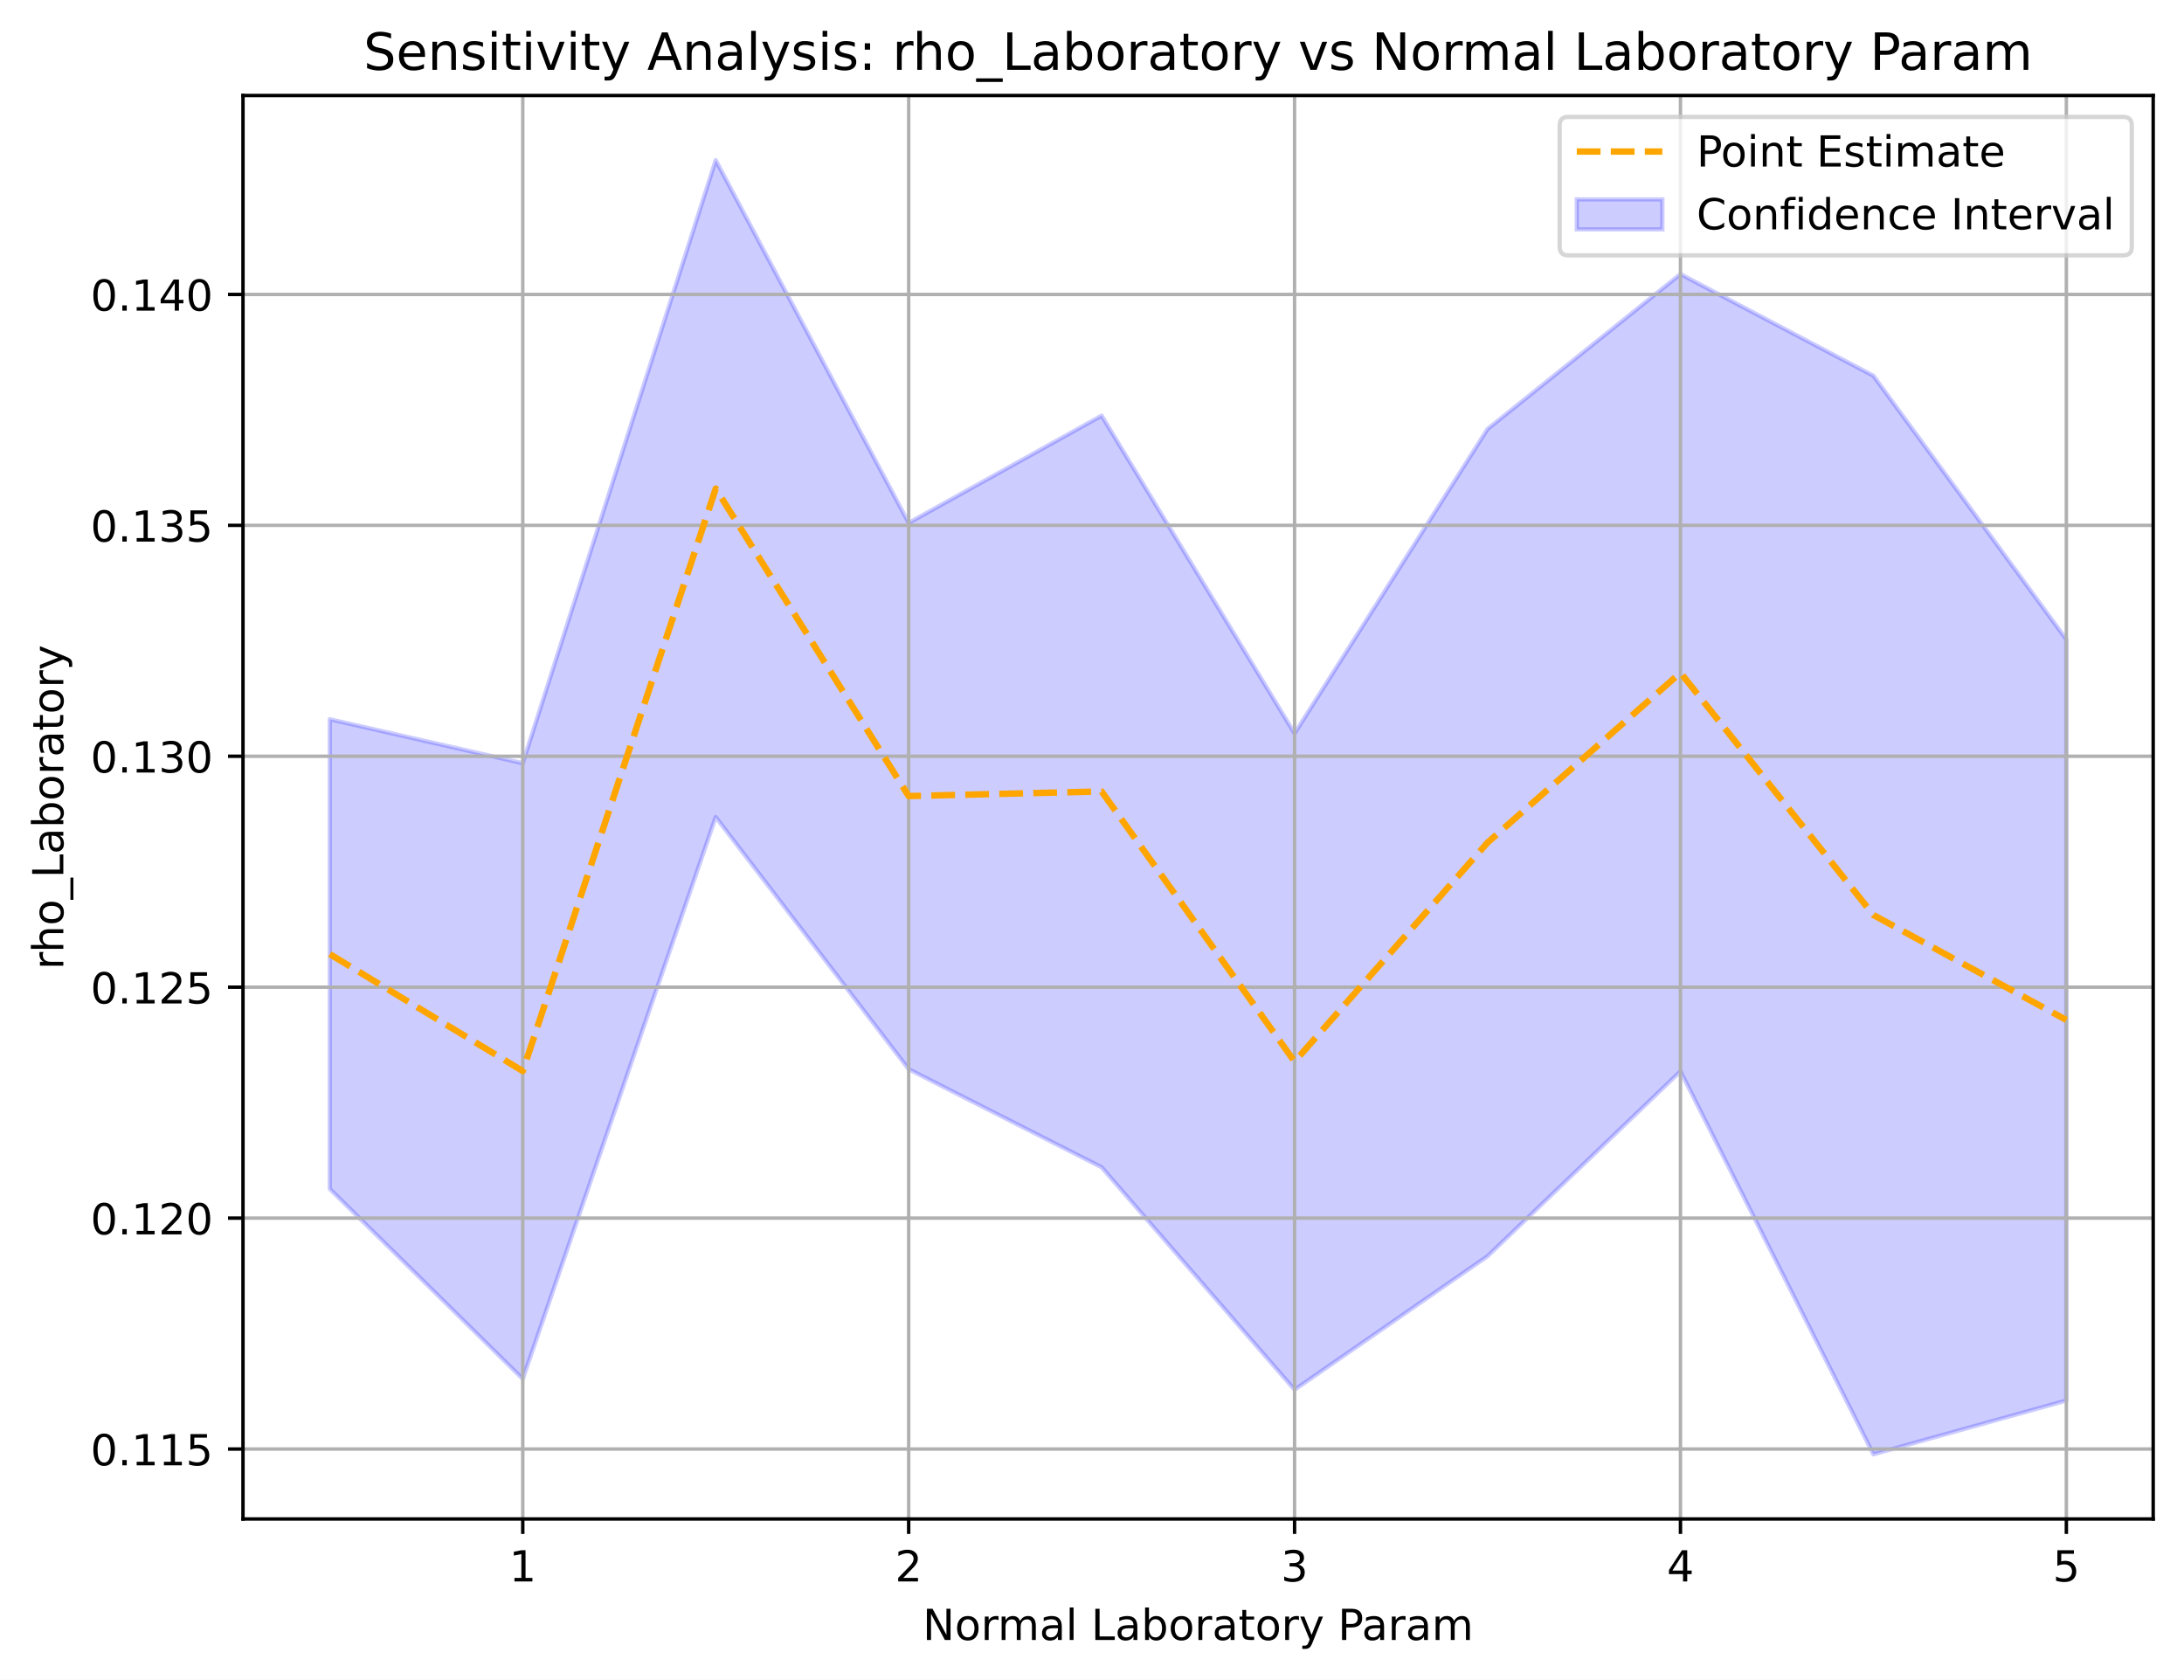
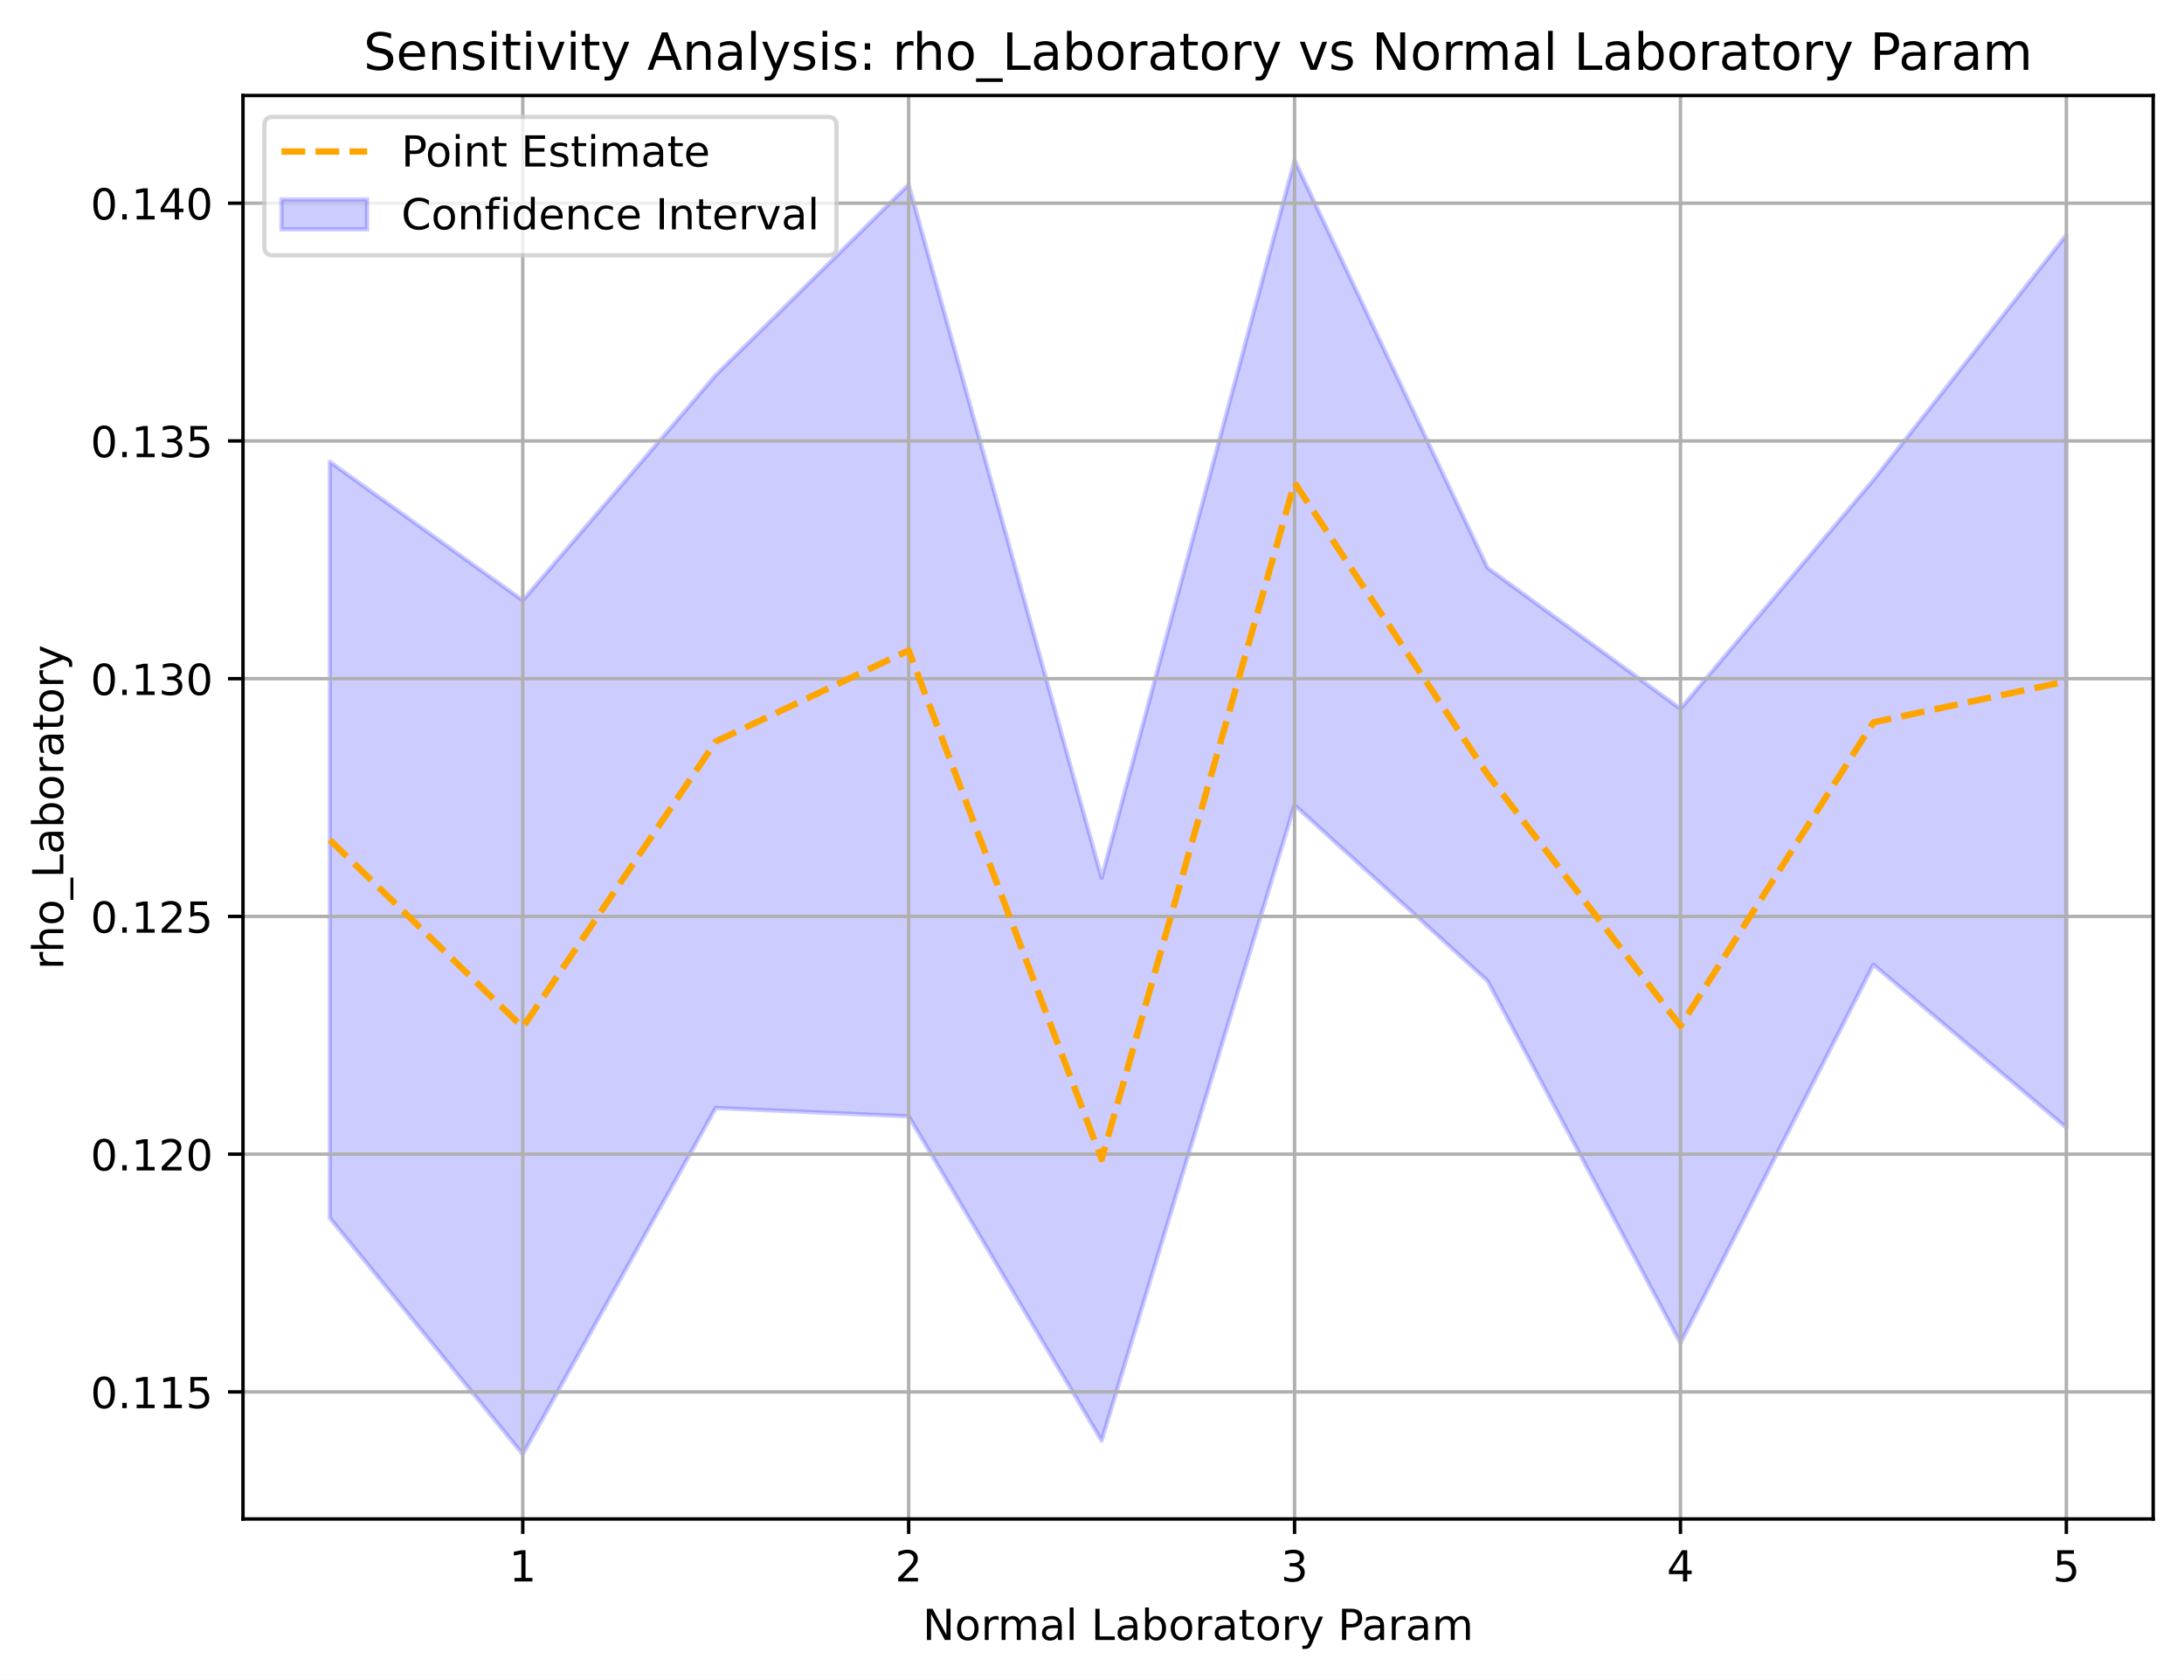
<svg xmlns="http://www.w3.org/2000/svg" xmlns:xlink="http://www.w3.org/1999/xlink" width="510.384pt" height="392.514pt" viewBox="0 0 510.384 392.514" version="1.1">
  <defs>
    <style type="text/css">*{stroke-linejoin: round; stroke-linecap: butt}</style>
  </defs>
  <g id="figure_1">
    <g id="patch_1">
      <path d="M 0 392.514  L 510.384 392.514  L 510.384 0  L 0 0  z " style="fill: #ffffff" />
    </g>
    <g id="axes_1">
      <g id="patch_2">
        <path d="M 56.784 354.958  L 503.184 354.958  L 503.184 22.318  L 56.784 22.318  z " style="fill: #ffffff" />
      </g>
      <g id="PolyCollection_1">
        <defs>
-           <path id="m85e86b9f43" d="M 77.075 -224.432  L 77.075 -114.674  L 122.166 -70.282  L 167.257 -201.57  L 212.348 -142.659  L 257.439 -119.745  L 302.53 -67.756  L 347.621 -98.957  L 392.712 -142.169  L 437.803 -52.676  L 482.893 -65.234  L 482.893 -243.08  L 482.893 -243.08  L 437.803 -304.704  L 392.712 -328.462  L 347.621 -292.252  L 302.53 -221.119  L 257.439 -295.382  L 212.348 -270.318  L 167.257 -355.076  L 122.166 -214.166  L 77.075 -224.432  z " style="stroke: #0000ff; stroke-opacity: 0.2" />
+           <path id="m953ddd57d2" d="M 77.075 -284.604  L 77.075 -107.883  L 122.166 -52.676  L 167.257 -133.591  L 212.348 -131.639  L 257.439 -55.85  L 302.53 -204.376  L 347.621 -163.3  L 392.712 -78.657  L 437.803 -167.088  L 482.893 -128.982  L 482.893 -337.611  L 482.893 -337.611  L 437.803 -280.346  L 392.712 -226.886  L 347.621 -259.817  L 302.53 -355.076  L 257.439 -187.39  L 212.348 -349.398  L 167.257 -304.858  L 122.166 -252.211  L 77.075 -284.604  z " style="stroke: #0000ff; stroke-opacity: 0.2" />
        </defs>
-         <g clip-path="url(#pc6f44e928b)">
-           <use xlink:href="#m85e86b9f43" x="0" y="392.514" style="fill: #0000ff; fill-opacity: 0.2; stroke: #0000ff; stroke-opacity: 0.2" />
+         <g clip-path="url(#pef78f4afcb)">
+           <use xlink:href="#m953ddd57d2" x="0" y="392.514" style="fill: #0000ff; fill-opacity: 0.2; stroke: #0000ff; stroke-opacity: 0.2" />
        </g>
      </g>
      <g id="matplotlib.axis_1">
        <g id="xtick_1">
          <g id="line2d_1">
-             <path d="M 122.166 354.958  L 122.166 22.318  " clip-path="url(#pc6f44e928b)" style="fill: none; stroke: #b0b0b0; stroke-width: 0.8; stroke-linecap: square" />
+             <path d="M 122.166 354.958  L 122.166 22.318  " clip-path="url(#pef78f4afcb)" style="fill: none; stroke: #b0b0b0; stroke-width: 0.8; stroke-linecap: square" />
          </g>
          <g id="line2d_2">
            <defs>
-               <path id="m1e75f63fc0" d="M 0 0  L 0 3.5  " style="stroke: #000000; stroke-width: 0.8" />
-             </defs>
-             <g>
-               <use xlink:href="#m1e75f63fc0" x="122.166" y="354.958" style="stroke: #000000; stroke-width: 0.8" />
+               <path id="m787b2d7967" d="M 0 0  L 0 3.5  " style="stroke: #000000; stroke-width: 0.8" />
+             </defs>
+             <g>
+               <use xlink:href="#m787b2d7967" x="122.166" y="354.958" style="stroke: #000000; stroke-width: 0.8" />
            </g>
          </g>
          <g id="text_1">
            <g transform="translate(118.9849 369.5566) scale(0.1 -0.1)">
              <defs>
                <path id="DejaVuSans-31" d="M 794 531  L 1825 531  L 1825 4091  L 703 3866  L 703 4441  L 1819 4666  L 2450 4666  L 2450 531  L 3481 531  L 3481 0  L 794 0  L 794 531  z " transform="scale(0.015625)" />
              </defs>
              <use xlink:href="#DejaVuSans-31" />
            </g>
          </g>
        </g>
        <g id="xtick_2">
          <g id="line2d_3">
-             <path d="M 212.348 354.958  L 212.348 22.318  " clip-path="url(#pc6f44e928b)" style="fill: none; stroke: #b0b0b0; stroke-width: 0.8; stroke-linecap: square" />
+             <path d="M 212.348 354.958  L 212.348 22.318  " clip-path="url(#pef78f4afcb)" style="fill: none; stroke: #b0b0b0; stroke-width: 0.8; stroke-linecap: square" />
          </g>
          <g id="line2d_4">
            <g>
-               <use xlink:href="#m1e75f63fc0" x="212.348" y="354.958" style="stroke: #000000; stroke-width: 0.8" />
+               <use xlink:href="#m787b2d7967" x="212.348" y="354.958" style="stroke: #000000; stroke-width: 0.8" />
            </g>
          </g>
          <g id="text_2">
            <g transform="translate(209.1668 369.5566) scale(0.1 -0.1)">
              <defs>
                <path id="DejaVuSans-32" d="M 1228 531  L 3431 531  L 3431 0  L 469 0  L 469 531  Q 828 903 1448 1529  Q 2069 2156 2228 2338  Q 2531 2678 2651 2914  Q 2772 3150 2772 3378  Q 2772 3750 2511 3984  Q 2250 4219 1831 4219  Q 1534 4219 1204 4116  Q 875 4013 500 3803  L 500 4441  Q 881 4594 1212 4672  Q 1544 4750 1819 4750  Q 2544 4750 2975 4387  Q 3406 4025 3406 3419  Q 3406 3131 3298 2873  Q 3191 2616 2906 2266  Q 2828 2175 2409 1742  Q 1991 1309 1228 531  z " transform="scale(0.015625)" />
              </defs>
              <use xlink:href="#DejaVuSans-32" />
            </g>
          </g>
        </g>
        <g id="xtick_3">
          <g id="line2d_5">
-             <path d="M 302.53 354.958  L 302.53 22.318  " clip-path="url(#pc6f44e928b)" style="fill: none; stroke: #b0b0b0; stroke-width: 0.8; stroke-linecap: square" />
+             <path d="M 302.53 354.958  L 302.53 22.318  " clip-path="url(#pef78f4afcb)" style="fill: none; stroke: #b0b0b0; stroke-width: 0.8; stroke-linecap: square" />
          </g>
          <g id="line2d_6">
            <g>
-               <use xlink:href="#m1e75f63fc0" x="302.53" y="354.958" style="stroke: #000000; stroke-width: 0.8" />
+               <use xlink:href="#m787b2d7967" x="302.53" y="354.958" style="stroke: #000000; stroke-width: 0.8" />
            </g>
          </g>
          <g id="text_3">
            <g transform="translate(299.3486 369.5566) scale(0.1 -0.1)">
              <defs>
                <path id="DejaVuSans-33" d="M 2597 2516  Q 3050 2419 3304 2112  Q 3559 1806 3559 1356  Q 3559 666 3084 287  Q 2609 -91 1734 -91  Q 1441 -91 1130 -33  Q 819 25 488 141  L 488 750  Q 750 597 1062 519  Q 1375 441 1716 441  Q 2309 441 2620 675  Q 2931 909 2931 1356  Q 2931 1769 2642 2001  Q 2353 2234 1838 2234  L 1294 2234  L 1294 2753  L 1863 2753  Q 2328 2753 2575 2939  Q 2822 3125 2822 3475  Q 2822 3834 2567 4026  Q 2313 4219 1838 4219  Q 1578 4219 1281 4162  Q 984 4106 628 3988  L 628 4550  Q 988 4650 1302 4700  Q 1616 4750 1894 4750  Q 2613 4750 3031 4423  Q 3450 4097 3450 3541  Q 3450 3153 3228 2886  Q 3006 2619 2597 2516  z " transform="scale(0.015625)" />
              </defs>
              <use xlink:href="#DejaVuSans-33" />
            </g>
          </g>
        </g>
        <g id="xtick_4">
          <g id="line2d_7">
-             <path d="M 392.712 354.958  L 392.712 22.318  " clip-path="url(#pc6f44e928b)" style="fill: none; stroke: #b0b0b0; stroke-width: 0.8; stroke-linecap: square" />
+             <path d="M 392.712 354.958  L 392.712 22.318  " clip-path="url(#pef78f4afcb)" style="fill: none; stroke: #b0b0b0; stroke-width: 0.8; stroke-linecap: square" />
          </g>
          <g id="line2d_8">
            <g>
-               <use xlink:href="#m1e75f63fc0" x="392.712" y="354.958" style="stroke: #000000; stroke-width: 0.8" />
+               <use xlink:href="#m787b2d7967" x="392.712" y="354.958" style="stroke: #000000; stroke-width: 0.8" />
            </g>
          </g>
          <g id="text_4">
            <g transform="translate(389.5304 369.5566) scale(0.1 -0.1)">
              <defs>
                <path id="DejaVuSans-34" d="M 2419 4116  L 825 1625  L 2419 1625  L 2419 4116  z M 2253 4666  L 3047 4666  L 3047 1625  L 3713 1625  L 3713 1100  L 3047 1100  L 3047 0  L 2419 0  L 2419 1100  L 313 1100  L 313 1709  L 2253 4666  z " transform="scale(0.015625)" />
              </defs>
              <use xlink:href="#DejaVuSans-34" />
            </g>
          </g>
        </g>
        <g id="xtick_5">
          <g id="line2d_9">
-             <path d="M 482.893 354.958  L 482.893 22.318  " clip-path="url(#pc6f44e928b)" style="fill: none; stroke: #b0b0b0; stroke-width: 0.8; stroke-linecap: square" />
+             <path d="M 482.893 354.958  L 482.893 22.318  " clip-path="url(#pef78f4afcb)" style="fill: none; stroke: #b0b0b0; stroke-width: 0.8; stroke-linecap: square" />
          </g>
          <g id="line2d_10">
            <g>
-               <use xlink:href="#m1e75f63fc0" x="482.893" y="354.958" style="stroke: #000000; stroke-width: 0.8" />
+               <use xlink:href="#m787b2d7967" x="482.893" y="354.958" style="stroke: #000000; stroke-width: 0.8" />
            </g>
          </g>
          <g id="text_5">
            <g transform="translate(479.7122 369.5566) scale(0.1 -0.1)">
              <defs>
                <path id="DejaVuSans-35" d="M 691 4666  L 3169 4666  L 3169 4134  L 1269 4134  L 1269 2991  Q 1406 3038 1543 3061  Q 1681 3084 1819 3084  Q 2600 3084 3056 2656  Q 3513 2228 3513 1497  Q 3513 744 3044 326  Q 2575 -91 1722 -91  Q 1428 -91 1123 -41  Q 819 9 494 109  L 494 744  Q 775 591 1075 516  Q 1375 441 1709 441  Q 2250 441 2565 725  Q 2881 1009 2881 1497  Q 2881 1984 2565 2268  Q 2250 2553 1709 2553  Q 1456 2553 1204 2497  Q 953 2441 691 2322  L 691 4666  z " transform="scale(0.015625)" />
              </defs>
              <use xlink:href="#DejaVuSans-35" />
            </g>
          </g>
        </g>
        <g id="text_6">
          <g transform="translate(215.6336 383.2347) scale(0.1 -0.1)">
            <defs>
              <path id="DejaVuSans-4e" d="M 628 4666  L 1478 4666  L 3547 763  L 3547 4666  L 4159 4666  L 4159 0  L 3309 0  L 1241 3903  L 1241 0  L 628 0  L 628 4666  z " transform="scale(0.015625)" />
              <path id="DejaVuSans-6f" d="M 1959 3097  Q 1497 3097 1228 2736  Q 959 2375 959 1747  Q 959 1119 1226 758  Q 1494 397 1959 397  Q 2419 397 2687 759  Q 2956 1122 2956 1747  Q 2956 2369 2687 2733  Q 2419 3097 1959 3097  z M 1959 3584  Q 2709 3584 3137 3096  Q 3566 2609 3566 1747  Q 3566 888 3137 398  Q 2709 -91 1959 -91  Q 1206 -91 779 398  Q 353 888 353 1747  Q 353 2609 779 3096  Q 1206 3584 1959 3584  z " transform="scale(0.015625)" />
              <path id="DejaVuSans-72" d="M 2631 2963  Q 2534 3019 2420 3045  Q 2306 3072 2169 3072  Q 1681 3072 1420 2755  Q 1159 2438 1159 1844  L 1159 0  L 581 0  L 581 3500  L 1159 3500  L 1159 2956  Q 1341 3275 1631 3429  Q 1922 3584 2338 3584  Q 2397 3584 2469 3576  Q 2541 3569 2628 3553  L 2631 2963  z " transform="scale(0.015625)" />
              <path id="DejaVuSans-6d" d="M 3328 2828  Q 3544 3216 3844 3400  Q 4144 3584 4550 3584  Q 5097 3584 5394 3201  Q 5691 2819 5691 2113  L 5691 0  L 5113 0  L 5113 2094  Q 5113 2597 4934 2840  Q 4756 3084 4391 3084  Q 3944 3084 3684 2787  Q 3425 2491 3425 1978  L 3425 0  L 2847 0  L 2847 2094  Q 2847 2600 2669 2842  Q 2491 3084 2119 3084  Q 1678 3084 1418 2786  Q 1159 2488 1159 1978  L 1159 0  L 581 0  L 581 3500  L 1159 3500  L 1159 2956  Q 1356 3278 1631 3431  Q 1906 3584 2284 3584  Q 2666 3584 2933 3390  Q 3200 3197 3328 2828  z " transform="scale(0.015625)" />
              <path id="DejaVuSans-61" d="M 2194 1759  Q 1497 1759 1228 1600  Q 959 1441 959 1056  Q 959 750 1161 570  Q 1363 391 1709 391  Q 2188 391 2477 730  Q 2766 1069 2766 1631  L 2766 1759  L 2194 1759  z M 3341 1997  L 3341 0  L 2766 0  L 2766 531  Q 2569 213 2275 61  Q 1981 -91 1556 -91  Q 1019 -91 701 211  Q 384 513 384 1019  Q 384 1609 779 1909  Q 1175 2209 1959 2209  L 2766 2209  L 2766 2266  Q 2766 2663 2505 2880  Q 2244 3097 1772 3097  Q 1472 3097 1187 3025  Q 903 2953 641 2809  L 641 3341  Q 956 3463 1253 3523  Q 1550 3584 1831 3584  Q 2591 3584 2966 3190  Q 3341 2797 3341 1997  z " transform="scale(0.015625)" />
              <path id="DejaVuSans-6c" d="M 603 4863  L 1178 4863  L 1178 0  L 603 0  L 603 4863  z " transform="scale(0.015625)" />
              <path id="DejaVuSans-20" transform="scale(0.015625)" />
              <path id="DejaVuSans-4c" d="M 628 4666  L 1259 4666  L 1259 531  L 3531 531  L 3531 0  L 628 0  L 628 4666  z " transform="scale(0.015625)" />
              <path id="DejaVuSans-62" d="M 3116 1747  Q 3116 2381 2855 2742  Q 2594 3103 2138 3103  Q 1681 3103 1420 2742  Q 1159 2381 1159 1747  Q 1159 1113 1420 752  Q 1681 391 2138 391  Q 2594 391 2855 752  Q 3116 1113 3116 1747  z M 1159 2969  Q 1341 3281 1617 3432  Q 1894 3584 2278 3584  Q 2916 3584 3314 3078  Q 3713 2572 3713 1747  Q 3713 922 3314 415  Q 2916 -91 2278 -91  Q 1894 -91 1617 61  Q 1341 213 1159 525  L 1159 0  L 581 0  L 581 4863  L 1159 4863  L 1159 2969  z " transform="scale(0.015625)" />
              <path id="DejaVuSans-74" d="M 1172 4494  L 1172 3500  L 2356 3500  L 2356 3053  L 1172 3053  L 1172 1153  Q 1172 725 1289 603  Q 1406 481 1766 481  L 2356 481  L 2356 0  L 1766 0  Q 1100 0 847 248  Q 594 497 594 1153  L 594 3053  L 172 3053  L 172 3500  L 594 3500  L 594 4494  L 1172 4494  z " transform="scale(0.015625)" />
              <path id="DejaVuSans-79" d="M 2059 -325  Q 1816 -950 1584 -1140  Q 1353 -1331 966 -1331  L 506 -1331  L 506 -850  L 844 -850  Q 1081 -850 1212 -737  Q 1344 -625 1503 -206  L 1606 56  L 191 3500  L 800 3500  L 1894 763  L 2988 3500  L 3597 3500  L 2059 -325  z " transform="scale(0.015625)" />
              <path id="DejaVuSans-50" d="M 1259 4147  L 1259 2394  L 2053 2394  Q 2494 2394 2734 2622  Q 2975 2850 2975 3272  Q 2975 3691 2734 3919  Q 2494 4147 2053 4147  L 1259 4147  z M 628 4666  L 2053 4666  Q 2838 4666 3239 4311  Q 3641 3956 3641 3272  Q 3641 2581 3239 2228  Q 2838 1875 2053 1875  L 1259 1875  L 1259 0  L 628 0  L 628 4666  z " transform="scale(0.015625)" />
            </defs>
            <use xlink:href="#DejaVuSans-4e" />
            <use xlink:href="#DejaVuSans-6f" x="74.805" />
            <use xlink:href="#DejaVuSans-72" x="135.986" />
            <use xlink:href="#DejaVuSans-6d" x="175.35" />
            <use xlink:href="#DejaVuSans-61" x="272.762" />
            <use xlink:href="#DejaVuSans-6c" x="334.041" />
            <use xlink:href="#DejaVuSans-20" x="361.824" />
            <use xlink:href="#DejaVuSans-4c" x="393.611" />
            <use xlink:href="#DejaVuSans-61" x="449.324" />
            <use xlink:href="#DejaVuSans-62" x="510.604" />
            <use xlink:href="#DejaVuSans-6f" x="574.08" />
            <use xlink:href="#DejaVuSans-72" x="635.262" />
            <use xlink:href="#DejaVuSans-61" x="676.375" />
            <use xlink:href="#DejaVuSans-74" x="737.654" />
            <use xlink:href="#DejaVuSans-6f" x="776.863" />
            <use xlink:href="#DejaVuSans-72" x="838.045" />
            <use xlink:href="#DejaVuSans-79" x="879.158" />
            <use xlink:href="#DejaVuSans-20" x="938.338" />
            <use xlink:href="#DejaVuSans-50" x="970.125" />
            <use xlink:href="#DejaVuSans-61" x="1025.928" />
            <use xlink:href="#DejaVuSans-72" x="1087.207" />
            <use xlink:href="#DejaVuSans-61" x="1128.32" />
            <use xlink:href="#DejaVuSans-6d" x="1189.6" />
          </g>
        </g>
      </g>
      <g id="matplotlib.axis_2">
        <g id="ytick_1">
          <g id="line2d_11">
-             <path d="M 56.784 338.62  L 503.184 338.62  " clip-path="url(#pc6f44e928b)" style="fill: none; stroke: #b0b0b0; stroke-width: 0.8; stroke-linecap: square" />
+             <path d="M 56.784 325.263  L 503.184 325.263  " clip-path="url(#pef78f4afcb)" style="fill: none; stroke: #b0b0b0; stroke-width: 0.8; stroke-linecap: square" />
          </g>
          <g id="line2d_12">
            <defs>
-               <path id="mf7e5b15d94" d="M 0 0  L -3.5 0  " style="stroke: #000000; stroke-width: 0.8" />
-             </defs>
-             <g>
-               <use xlink:href="#mf7e5b15d94" x="56.784" y="338.62" style="stroke: #000000; stroke-width: 0.8" />
+               <path id="m2b126faedc" d="M 0 0  L -3.5 0  " style="stroke: #000000; stroke-width: 0.8" />
+             </defs>
+             <g>
+               <use xlink:href="#m2b126faedc" x="56.784" y="325.263" style="stroke: #000000; stroke-width: 0.8" />
            </g>
          </g>
          <g id="text_7">
-             <g transform="translate(21.15625 342.419) scale(0.1 -0.1)">
+             <g transform="translate(21.15625 329.0622) scale(0.1 -0.1)">
              <defs>
                <path id="DejaVuSans-30" d="M 2034 4250  Q 1547 4250 1301 3770  Q 1056 3291 1056 2328  Q 1056 1369 1301 889  Q 1547 409 2034 409  Q 2525 409 2770 889  Q 3016 1369 3016 2328  Q 3016 3291 2770 3770  Q 2525 4250 2034 4250  z M 2034 4750  Q 2819 4750 3233 4129  Q 3647 3509 3647 2328  Q 3647 1150 3233 529  Q 2819 -91 2034 -91  Q 1250 -91 836 529  Q 422 1150 422 2328  Q 422 3509 836 4129  Q 1250 4750 2034 4750  z " transform="scale(0.015625)" />
                <path id="DejaVuSans-2e" d="M 684 794  L 1344 794  L 1344 0  L 684 0  L 684 794  z " transform="scale(0.015625)" />
              </defs>
              <use xlink:href="#DejaVuSans-30" />
              <use xlink:href="#DejaVuSans-2e" x="63.623" />
              <use xlink:href="#DejaVuSans-31" x="95.41" />
              <use xlink:href="#DejaVuSans-31" x="159.033" />
              <use xlink:href="#DejaVuSans-35" x="222.656" />
            </g>
          </g>
        </g>
        <g id="ytick_2">
          <g id="line2d_13">
-             <path d="M 56.784 284.656  L 503.184 284.656  " clip-path="url(#pc6f44e928b)" style="fill: none; stroke: #b0b0b0; stroke-width: 0.8; stroke-linecap: square" />
+             <path d="M 56.784 269.708  L 503.184 269.708  " clip-path="url(#pef78f4afcb)" style="fill: none; stroke: #b0b0b0; stroke-width: 0.8; stroke-linecap: square" />
          </g>
          <g id="line2d_14">
            <g>
-               <use xlink:href="#mf7e5b15d94" x="56.784" y="284.656" style="stroke: #000000; stroke-width: 0.8" />
+               <use xlink:href="#m2b126faedc" x="56.784" y="269.708" style="stroke: #000000; stroke-width: 0.8" />
            </g>
          </g>
          <g id="text_8">
-             <g transform="translate(21.15625 288.4551) scale(0.1 -0.1)">
+             <g transform="translate(21.15625 273.507) scale(0.1 -0.1)">
              <use xlink:href="#DejaVuSans-30" />
              <use xlink:href="#DejaVuSans-2e" x="63.623" />
              <use xlink:href="#DejaVuSans-31" x="95.41" />
              <use xlink:href="#DejaVuSans-32" x="159.033" />
              <use xlink:href="#DejaVuSans-30" x="222.656" />
            </g>
          </g>
        </g>
        <g id="ytick_3">
          <g id="line2d_15">
-             <path d="M 56.784 230.692  L 503.184 230.692  " clip-path="url(#pc6f44e928b)" style="fill: none; stroke: #b0b0b0; stroke-width: 0.8; stroke-linecap: square" />
+             <path d="M 56.784 214.153  L 503.184 214.153  " clip-path="url(#pef78f4afcb)" style="fill: none; stroke: #b0b0b0; stroke-width: 0.8; stroke-linecap: square" />
          </g>
          <g id="line2d_16">
            <g>
-               <use xlink:href="#mf7e5b15d94" x="56.784" y="230.692" style="stroke: #000000; stroke-width: 0.8" />
+               <use xlink:href="#m2b126faedc" x="56.784" y="214.153" style="stroke: #000000; stroke-width: 0.8" />
            </g>
          </g>
          <g id="text_9">
-             <g transform="translate(21.15625 234.4913) scale(0.1 -0.1)">
+             <g transform="translate(21.15625 217.9518) scale(0.1 -0.1)">
              <use xlink:href="#DejaVuSans-30" />
              <use xlink:href="#DejaVuSans-2e" x="63.623" />
              <use xlink:href="#DejaVuSans-31" x="95.41" />
              <use xlink:href="#DejaVuSans-32" x="159.033" />
              <use xlink:href="#DejaVuSans-35" x="222.656" />
            </g>
          </g>
        </g>
        <g id="ytick_4">
          <g id="line2d_17">
-             <path d="M 56.784 176.728  L 503.184 176.728  " clip-path="url(#pc6f44e928b)" style="fill: none; stroke: #b0b0b0; stroke-width: 0.8; stroke-linecap: square" />
+             <path d="M 56.784 158.597  L 503.184 158.597  " clip-path="url(#pef78f4afcb)" style="fill: none; stroke: #b0b0b0; stroke-width: 0.8; stroke-linecap: square" />
          </g>
          <g id="line2d_18">
            <g>
-               <use xlink:href="#mf7e5b15d94" x="56.784" y="176.728" style="stroke: #000000; stroke-width: 0.8" />
+               <use xlink:href="#m2b126faedc" x="56.784" y="158.597" style="stroke: #000000; stroke-width: 0.8" />
            </g>
          </g>
          <g id="text_10">
-             <g transform="translate(21.15625 180.5275) scale(0.1 -0.1)">
+             <g transform="translate(21.15625 162.3966) scale(0.1 -0.1)">
              <use xlink:href="#DejaVuSans-30" />
              <use xlink:href="#DejaVuSans-2e" x="63.623" />
              <use xlink:href="#DejaVuSans-31" x="95.41" />
              <use xlink:href="#DejaVuSans-33" x="159.033" />
              <use xlink:href="#DejaVuSans-30" x="222.656" />
            </g>
          </g>
        </g>
        <g id="ytick_5">
          <g id="line2d_19">
-             <path d="M 56.784 122.764  L 503.184 122.764  " clip-path="url(#pc6f44e928b)" style="fill: none; stroke: #b0b0b0; stroke-width: 0.8; stroke-linecap: square" />
+             <path d="M 56.784 103.042  L 503.184 103.042  " clip-path="url(#pef78f4afcb)" style="fill: none; stroke: #b0b0b0; stroke-width: 0.8; stroke-linecap: square" />
          </g>
          <g id="line2d_20">
            <g>
-               <use xlink:href="#mf7e5b15d94" x="56.784" y="122.764" style="stroke: #000000; stroke-width: 0.8" />
+               <use xlink:href="#m2b126faedc" x="56.784" y="103.042" style="stroke: #000000; stroke-width: 0.8" />
            </g>
          </g>
          <g id="text_11">
-             <g transform="translate(21.15625 126.5636) scale(0.1 -0.1)">
+             <g transform="translate(21.15625 106.8413) scale(0.1 -0.1)">
              <use xlink:href="#DejaVuSans-30" />
              <use xlink:href="#DejaVuSans-2e" x="63.623" />
              <use xlink:href="#DejaVuSans-31" x="95.41" />
              <use xlink:href="#DejaVuSans-33" x="159.033" />
              <use xlink:href="#DejaVuSans-35" x="222.656" />
            </g>
          </g>
        </g>
        <g id="ytick_6">
          <g id="line2d_21">
-             <path d="M 56.784 68.801  L 503.184 68.801  " clip-path="url(#pc6f44e928b)" style="fill: none; stroke: #b0b0b0; stroke-width: 0.8; stroke-linecap: square" />
+             <path d="M 56.784 47.487  L 503.184 47.487  " clip-path="url(#pef78f4afcb)" style="fill: none; stroke: #b0b0b0; stroke-width: 0.8; stroke-linecap: square" />
          </g>
          <g id="line2d_22">
            <g>
-               <use xlink:href="#mf7e5b15d94" x="56.784" y="68.801" style="stroke: #000000; stroke-width: 0.8" />
+               <use xlink:href="#m2b126faedc" x="56.784" y="47.487" style="stroke: #000000; stroke-width: 0.8" />
            </g>
          </g>
          <g id="text_12">
-             <g transform="translate(21.15625 72.59977) scale(0.1 -0.1)">
+             <g transform="translate(21.15625 51.28613) scale(0.1 -0.1)">
              <use xlink:href="#DejaVuSans-30" />
              <use xlink:href="#DejaVuSans-2e" x="63.623" />
              <use xlink:href="#DejaVuSans-31" x="95.41" />
              <use xlink:href="#DejaVuSans-34" x="159.033" />
              <use xlink:href="#DejaVuSans-30" x="222.656" />
            </g>
          </g>
        </g>
        <g id="text_13">
          <g transform="translate(14.79844 226.5717) rotate(-90) scale(0.1 -0.1)">
            <defs>
              <path id="DejaVuSans-68" d="M 3513 2113  L 3513 0  L 2938 0  L 2938 2094  Q 2938 2591 2744 2837  Q 2550 3084 2163 3084  Q 1697 3084 1428 2787  Q 1159 2491 1159 1978  L 1159 0  L 581 0  L 581 4863  L 1159 4863  L 1159 2956  Q 1366 3272 1645 3428  Q 1925 3584 2291 3584  Q 2894 3584 3203 3211  Q 3513 2838 3513 2113  z " transform="scale(0.015625)" />
              <path id="DejaVuSans-5f" d="M 3263 -1063  L 3263 -1509  L -63 -1509  L -63 -1063  L 3263 -1063  z " transform="scale(0.015625)" />
            </defs>
            <use xlink:href="#DejaVuSans-72" />
            <use xlink:href="#DejaVuSans-68" x="39.363" />
            <use xlink:href="#DejaVuSans-6f" x="102.742" />
            <use xlink:href="#DejaVuSans-5f" x="163.924" />
            <use xlink:href="#DejaVuSans-4c" x="213.924" />
            <use xlink:href="#DejaVuSans-61" x="269.637" />
            <use xlink:href="#DejaVuSans-62" x="330.916" />
            <use xlink:href="#DejaVuSans-6f" x="394.393" />
            <use xlink:href="#DejaVuSans-72" x="455.574" />
            <use xlink:href="#DejaVuSans-61" x="496.688" />
            <use xlink:href="#DejaVuSans-74" x="557.967" />
            <use xlink:href="#DejaVuSans-6f" x="597.176" />
            <use xlink:href="#DejaVuSans-72" x="658.357" />
            <use xlink:href="#DejaVuSans-79" x="699.471" />
          </g>
        </g>
      </g>
      <g id="line2d_23">
-         <path d="M 77.075 222.961  L 122.166 250.291  L 167.257 114.191  L 212.348 186.026  L 257.439 184.951  L 302.53 248.077  L 347.621 196.91  L 392.712 157.199  L 437.803 213.824  L 482.893 238.357  " clip-path="url(#pc6f44e928b)" style="fill: none; stroke-dasharray: 5.55,2.4; stroke-dashoffset: 0; stroke: #ffa500; stroke-width: 1.5" />
+         <path d="M 77.075 196.271  L 122.166 240.071  L 167.257 173.29  L 212.348 151.996  L 257.439 270.894  L 302.53 112.788  L 347.621 180.956  L 392.712 239.743  L 437.803 168.798  L 482.893 159.218  " clip-path="url(#pef78f4afcb)" style="fill: none; stroke-dasharray: 5.55,2.4; stroke-dashoffset: 0; stroke: #ffa500; stroke-width: 1.5" />
      </g>
      <g id="patch_3">
        <path d="M 56.784 354.958  L 56.784 22.318  " style="fill: none; stroke: #000000; stroke-width: 0.8; stroke-linejoin: miter; stroke-linecap: square" />
      </g>
      <g id="patch_4">
        <path d="M 503.184 354.958  L 503.184 22.318  " style="fill: none; stroke: #000000; stroke-width: 0.8; stroke-linejoin: miter; stroke-linecap: square" />
      </g>
      <g id="patch_5">
        <path d="M 56.784 354.958  L 503.184 354.958  " style="fill: none; stroke: #000000; stroke-width: 0.8; stroke-linejoin: miter; stroke-linecap: square" />
      </g>
      <g id="patch_6">
        <path d="M 56.784 22.318  L 503.184 22.318  " style="fill: none; stroke: #000000; stroke-width: 0.8; stroke-linejoin: miter; stroke-linecap: square" />
      </g>
      <g id="text_14">
        <g transform="translate(84.96094 16.31812) scale(0.12 -0.12)">
          <defs>
            <path id="DejaVuSans-53" d="M 3425 4513  L 3425 3897  Q 3066 4069 2747 4153  Q 2428 4238 2131 4238  Q 1616 4238 1336 4038  Q 1056 3838 1056 3469  Q 1056 3159 1242 3001  Q 1428 2844 1947 2747  L 2328 2669  Q 3034 2534 3370 2195  Q 3706 1856 3706 1288  Q 3706 609 3251 259  Q 2797 -91 1919 -91  Q 1588 -91 1214 -16  Q 841 59 441 206  L 441 856  Q 825 641 1194 531  Q 1563 422 1919 422  Q 2459 422 2753 634  Q 3047 847 3047 1241  Q 3047 1584 2836 1778  Q 2625 1972 2144 2069  L 1759 2144  Q 1053 2284 737 2584  Q 422 2884 422 3419  Q 422 4038 858 4394  Q 1294 4750 2059 4750  Q 2388 4750 2728 4690  Q 3069 4631 3425 4513  z " transform="scale(0.015625)" />
            <path id="DejaVuSans-65" d="M 3597 1894  L 3597 1613  L 953 1613  Q 991 1019 1311 708  Q 1631 397 2203 397  Q 2534 397 2845 478  Q 3156 559 3463 722  L 3463 178  Q 3153 47 2828 -22  Q 2503 -91 2169 -91  Q 1331 -91 842 396  Q 353 884 353 1716  Q 353 2575 817 3079  Q 1281 3584 2069 3584  Q 2775 3584 3186 3129  Q 3597 2675 3597 1894  z M 3022 2063  Q 3016 2534 2758 2815  Q 2500 3097 2075 3097  Q 1594 3097 1305 2825  Q 1016 2553 972 2059  L 3022 2063  z " transform="scale(0.015625)" />
            <path id="DejaVuSans-6e" d="M 3513 2113  L 3513 0  L 2938 0  L 2938 2094  Q 2938 2591 2744 2837  Q 2550 3084 2163 3084  Q 1697 3084 1428 2787  Q 1159 2491 1159 1978  L 1159 0  L 581 0  L 581 3500  L 1159 3500  L 1159 2956  Q 1366 3272 1645 3428  Q 1925 3584 2291 3584  Q 2894 3584 3203 3211  Q 3513 2838 3513 2113  z " transform="scale(0.015625)" />
            <path id="DejaVuSans-73" d="M 2834 3397  L 2834 2853  Q 2591 2978 2328 3040  Q 2066 3103 1784 3103  Q 1356 3103 1142 2972  Q 928 2841 928 2578  Q 928 2378 1081 2264  Q 1234 2150 1697 2047  L 1894 2003  Q 2506 1872 2764 1633  Q 3022 1394 3022 966  Q 3022 478 2636 193  Q 2250 -91 1575 -91  Q 1294 -91 989 -36  Q 684 19 347 128  L 347 722  Q 666 556 975 473  Q 1284 391 1588 391  Q 1994 391 2212 530  Q 2431 669 2431 922  Q 2431 1156 2273 1281  Q 2116 1406 1581 1522  L 1381 1569  Q 847 1681 609 1914  Q 372 2147 372 2553  Q 372 3047 722 3315  Q 1072 3584 1716 3584  Q 2034 3584 2315 3537  Q 2597 3491 2834 3397  z " transform="scale(0.015625)" />
            <path id="DejaVuSans-69" d="M 603 3500  L 1178 3500  L 1178 0  L 603 0  L 603 3500  z M 603 4863  L 1178 4863  L 1178 4134  L 603 4134  L 603 4863  z " transform="scale(0.015625)" />
            <path id="DejaVuSans-76" d="M 191 3500  L 800 3500  L 1894 563  L 2988 3500  L 3597 3500  L 2284 0  L 1503 0  L 191 3500  z " transform="scale(0.015625)" />
            <path id="DejaVuSans-41" d="M 2188 4044  L 1331 1722  L 3047 1722  L 2188 4044  z M 1831 4666  L 2547 4666  L 4325 0  L 3669 0  L 3244 1197  L 1141 1197  L 716 0  L 50 0  L 1831 4666  z " transform="scale(0.015625)" />
            <path id="DejaVuSans-3a" d="M 750 794  L 1409 794  L 1409 0  L 750 0  L 750 794  z M 750 3309  L 1409 3309  L 1409 2516  L 750 2516  L 750 3309  z " transform="scale(0.015625)" />
          </defs>
          <use xlink:href="#DejaVuSans-53" />
          <use xlink:href="#DejaVuSans-65" x="63.477" />
          <use xlink:href="#DejaVuSans-6e" x="125" />
          <use xlink:href="#DejaVuSans-73" x="188.379" />
          <use xlink:href="#DejaVuSans-69" x="240.479" />
          <use xlink:href="#DejaVuSans-74" x="268.262" />
          <use xlink:href="#DejaVuSans-69" x="307.471" />
          <use xlink:href="#DejaVuSans-76" x="335.254" />
          <use xlink:href="#DejaVuSans-69" x="394.434" />
          <use xlink:href="#DejaVuSans-74" x="422.217" />
          <use xlink:href="#DejaVuSans-79" x="461.426" />
          <use xlink:href="#DejaVuSans-20" x="520.605" />
          <use xlink:href="#DejaVuSans-41" x="552.393" />
          <use xlink:href="#DejaVuSans-6e" x="620.801" />
          <use xlink:href="#DejaVuSans-61" x="684.18" />
          <use xlink:href="#DejaVuSans-6c" x="745.459" />
          <use xlink:href="#DejaVuSans-79" x="773.242" />
          <use xlink:href="#DejaVuSans-73" x="832.422" />
          <use xlink:href="#DejaVuSans-69" x="884.521" />
          <use xlink:href="#DejaVuSans-73" x="912.305" />
          <use xlink:href="#DejaVuSans-3a" x="964.404" />
          <use xlink:href="#DejaVuSans-20" x="998.096" />
          <use xlink:href="#DejaVuSans-72" x="1029.883" />
          <use xlink:href="#DejaVuSans-68" x="1069.246" />
          <use xlink:href="#DejaVuSans-6f" x="1132.625" />
          <use xlink:href="#DejaVuSans-5f" x="1193.807" />
          <use xlink:href="#DejaVuSans-4c" x="1243.807" />
          <use xlink:href="#DejaVuSans-61" x="1299.52" />
          <use xlink:href="#DejaVuSans-62" x="1360.799" />
          <use xlink:href="#DejaVuSans-6f" x="1424.275" />
          <use xlink:href="#DejaVuSans-72" x="1485.457" />
          <use xlink:href="#DejaVuSans-61" x="1526.57" />
          <use xlink:href="#DejaVuSans-74" x="1587.85" />
          <use xlink:href="#DejaVuSans-6f" x="1627.059" />
          <use xlink:href="#DejaVuSans-72" x="1688.24" />
          <use xlink:href="#DejaVuSans-79" x="1729.354" />
          <use xlink:href="#DejaVuSans-20" x="1788.533" />
          <use xlink:href="#DejaVuSans-76" x="1820.32" />
          <use xlink:href="#DejaVuSans-73" x="1879.5" />
          <use xlink:href="#DejaVuSans-20" x="1931.6" />
          <use xlink:href="#DejaVuSans-4e" x="1963.387" />
          <use xlink:href="#DejaVuSans-6f" x="2038.191" />
          <use xlink:href="#DejaVuSans-72" x="2099.373" />
          <use xlink:href="#DejaVuSans-6d" x="2138.736" />
          <use xlink:href="#DejaVuSans-61" x="2236.148" />
          <use xlink:href="#DejaVuSans-6c" x="2297.428" />
          <use xlink:href="#DejaVuSans-20" x="2325.211" />
          <use xlink:href="#DejaVuSans-4c" x="2356.998" />
          <use xlink:href="#DejaVuSans-61" x="2412.711" />
          <use xlink:href="#DejaVuSans-62" x="2473.99" />
          <use xlink:href="#DejaVuSans-6f" x="2537.467" />
          <use xlink:href="#DejaVuSans-72" x="2598.648" />
          <use xlink:href="#DejaVuSans-61" x="2639.762" />
          <use xlink:href="#DejaVuSans-74" x="2701.041" />
          <use xlink:href="#DejaVuSans-6f" x="2740.25" />
          <use xlink:href="#DejaVuSans-72" x="2801.432" />
          <use xlink:href="#DejaVuSans-79" x="2842.545" />
          <use xlink:href="#DejaVuSans-20" x="2901.725" />
          <use xlink:href="#DejaVuSans-50" x="2933.512" />
          <use xlink:href="#DejaVuSans-61" x="2989.314" />
          <use xlink:href="#DejaVuSans-72" x="3050.594" />
          <use xlink:href="#DejaVuSans-61" x="3091.707" />
          <use xlink:href="#DejaVuSans-6d" x="3152.986" />
        </g>
      </g>
      <g id="legend_1">
        <g id="patch_7">
-           <path d="M 366.481 59.674  L 496.184 59.674  Q 498.184 59.674 498.184 57.674  L 498.184 29.318  Q 498.184 27.318 496.184 27.318  L 366.481 27.318  Q 364.481 27.318 364.481 29.318  L 364.481 57.674  Q 364.481 59.674 366.481 59.674  z " style="fill: #ffffff; opacity: 0.8; stroke: #cccccc; stroke-linejoin: miter" />
+           <path d="M 63.784 59.674  L 193.488 59.674  Q 195.488 59.674 195.488 57.674  L 195.488 29.318  Q 195.488 27.318 193.488 27.318  L 63.784 27.318  Q 61.784 27.318 61.784 29.318  L 61.784 57.674  Q 61.784 59.674 63.784 59.674  z " style="fill: #ffffff; opacity: 0.8; stroke: #cccccc; stroke-linejoin: miter" />
        </g>
        <g id="line2d_24">
-           <path d="M 368.481 35.417  L 378.481 35.417  L 388.481 35.417  " style="fill: none; stroke-dasharray: 5.55,2.4; stroke-dashoffset: 0; stroke: #ffa500; stroke-width: 1.5" />
+           <path d="M 65.784 35.417  L 75.784 35.417  L 85.784 35.417  " style="fill: none; stroke-dasharray: 5.55,2.4; stroke-dashoffset: 0; stroke: #ffa500; stroke-width: 1.5" />
        </g>
        <g id="text_15">
-           <g transform="translate(396.4812 38.91656) scale(0.1 -0.1)">
+           <g transform="translate(93.78437 38.91656) scale(0.1 -0.1)">
            <defs>
              <path id="DejaVuSans-45" d="M 628 4666  L 3578 4666  L 3578 4134  L 1259 4134  L 1259 2753  L 3481 2753  L 3481 2222  L 1259 2222  L 1259 531  L 3634 531  L 3634 0  L 628 0  L 628 4666  z " transform="scale(0.015625)" />
            </defs>
            <use xlink:href="#DejaVuSans-50" />
            <use xlink:href="#DejaVuSans-6f" x="56.678" />
            <use xlink:href="#DejaVuSans-69" x="117.859" />
            <use xlink:href="#DejaVuSans-6e" x="145.643" />
            <use xlink:href="#DejaVuSans-74" x="209.021" />
            <use xlink:href="#DejaVuSans-20" x="248.23" />
            <use xlink:href="#DejaVuSans-45" x="280.018" />
            <use xlink:href="#DejaVuSans-73" x="343.201" />
            <use xlink:href="#DejaVuSans-74" x="395.301" />
            <use xlink:href="#DejaVuSans-69" x="434.51" />
            <use xlink:href="#DejaVuSans-6d" x="462.293" />
            <use xlink:href="#DejaVuSans-61" x="559.705" />
            <use xlink:href="#DejaVuSans-74" x="620.984" />
            <use xlink:href="#DejaVuSans-65" x="660.193" />
          </g>
        </g>
        <g id="patch_8">
-           <path d="M 368.481 53.595  L 388.481 53.595  L 388.481 46.595  L 368.481 46.595  z " style="fill: #0000ff; fill-opacity: 0.2; stroke: #0000ff; stroke-opacity: 0.2; stroke-linejoin: miter" />
+           <path d="M 65.784 53.595  L 85.784 53.595  L 85.784 46.595  L 65.784 46.595  z " style="fill: #0000ff; fill-opacity: 0.2; stroke: #0000ff; stroke-opacity: 0.2; stroke-linejoin: miter" />
        </g>
        <g id="text_16">
-           <g transform="translate(396.4812 53.59469) scale(0.1 -0.1)">
+           <g transform="translate(93.78437 53.59469) scale(0.1 -0.1)">
            <defs>
              <path id="DejaVuSans-43" d="M 4122 4306  L 4122 3641  Q 3803 3938 3442 4084  Q 3081 4231 2675 4231  Q 1875 4231 1450 3742  Q 1025 3253 1025 2328  Q 1025 1406 1450 917  Q 1875 428 2675 428  Q 3081 428 3442 575  Q 3803 722 4122 1019  L 4122 359  Q 3791 134 3420 21  Q 3050 -91 2638 -91  Q 1578 -91 968 557  Q 359 1206 359 2328  Q 359 3453 968 4101  Q 1578 4750 2638 4750  Q 3056 4750 3426 4639  Q 3797 4528 4122 4306  z " transform="scale(0.015625)" />
              <path id="DejaVuSans-66" d="M 2375 4863  L 2375 4384  L 1825 4384  Q 1516 4384 1395 4259  Q 1275 4134 1275 3809  L 1275 3500  L 2222 3500  L 2222 3053  L 1275 3053  L 1275 0  L 697 0  L 697 3053  L 147 3053  L 147 3500  L 697 3500  L 697 3744  Q 697 4328 969 4595  Q 1241 4863 1831 4863  L 2375 4863  z " transform="scale(0.015625)" />
              <path id="DejaVuSans-64" d="M 2906 2969  L 2906 4863  L 3481 4863  L 3481 0  L 2906 0  L 2906 525  Q 2725 213 2448 61  Q 2172 -91 1784 -91  Q 1150 -91 751 415  Q 353 922 353 1747  Q 353 2572 751 3078  Q 1150 3584 1784 3584  Q 2172 3584 2448 3432  Q 2725 3281 2906 2969  z M 947 1747  Q 947 1113 1208 752  Q 1469 391 1925 391  Q 2381 391 2643 752  Q 2906 1113 2906 1747  Q 2906 2381 2643 2742  Q 2381 3103 1925 3103  Q 1469 3103 1208 2742  Q 947 2381 947 1747  z " transform="scale(0.015625)" />
              <path id="DejaVuSans-63" d="M 3122 3366  L 3122 2828  Q 2878 2963 2633 3030  Q 2388 3097 2138 3097  Q 1578 3097 1268 2742  Q 959 2388 959 1747  Q 959 1106 1268 751  Q 1578 397 2138 397  Q 2388 397 2633 464  Q 2878 531 3122 666  L 3122 134  Q 2881 22 2623 -34  Q 2366 -91 2075 -91  Q 1284 -91 818 406  Q 353 903 353 1747  Q 353 2603 823 3093  Q 1294 3584 2113 3584  Q 2378 3584 2631 3529  Q 2884 3475 3122 3366  z " transform="scale(0.015625)" />
              <path id="DejaVuSans-49" d="M 628 4666  L 1259 4666  L 1259 0  L 628 0  L 628 4666  z " transform="scale(0.015625)" />
            </defs>
            <use xlink:href="#DejaVuSans-43" />
            <use xlink:href="#DejaVuSans-6f" x="69.824" />
            <use xlink:href="#DejaVuSans-6e" x="131.006" />
            <use xlink:href="#DejaVuSans-66" x="194.385" />
            <use xlink:href="#DejaVuSans-69" x="229.59" />
            <use xlink:href="#DejaVuSans-64" x="257.373" />
            <use xlink:href="#DejaVuSans-65" x="320.85" />
            <use xlink:href="#DejaVuSans-6e" x="382.373" />
            <use xlink:href="#DejaVuSans-63" x="445.752" />
            <use xlink:href="#DejaVuSans-65" x="500.732" />
            <use xlink:href="#DejaVuSans-20" x="562.256" />
            <use xlink:href="#DejaVuSans-49" x="594.043" />
            <use xlink:href="#DejaVuSans-6e" x="623.535" />
            <use xlink:href="#DejaVuSans-74" x="686.914" />
            <use xlink:href="#DejaVuSans-65" x="726.123" />
            <use xlink:href="#DejaVuSans-72" x="787.646" />
            <use xlink:href="#DejaVuSans-76" x="828.76" />
            <use xlink:href="#DejaVuSans-61" x="887.939" />
            <use xlink:href="#DejaVuSans-6c" x="949.219" />
          </g>
        </g>
      </g>
    </g>
  </g>
  <defs>
-     <clipPath id="pc6f44e928b">
+     <clipPath id="pef78f4afcb">
      <rect x="56.784" y="22.318" width="446.4" height="332.64" />
    </clipPath>
  </defs>
</svg>
